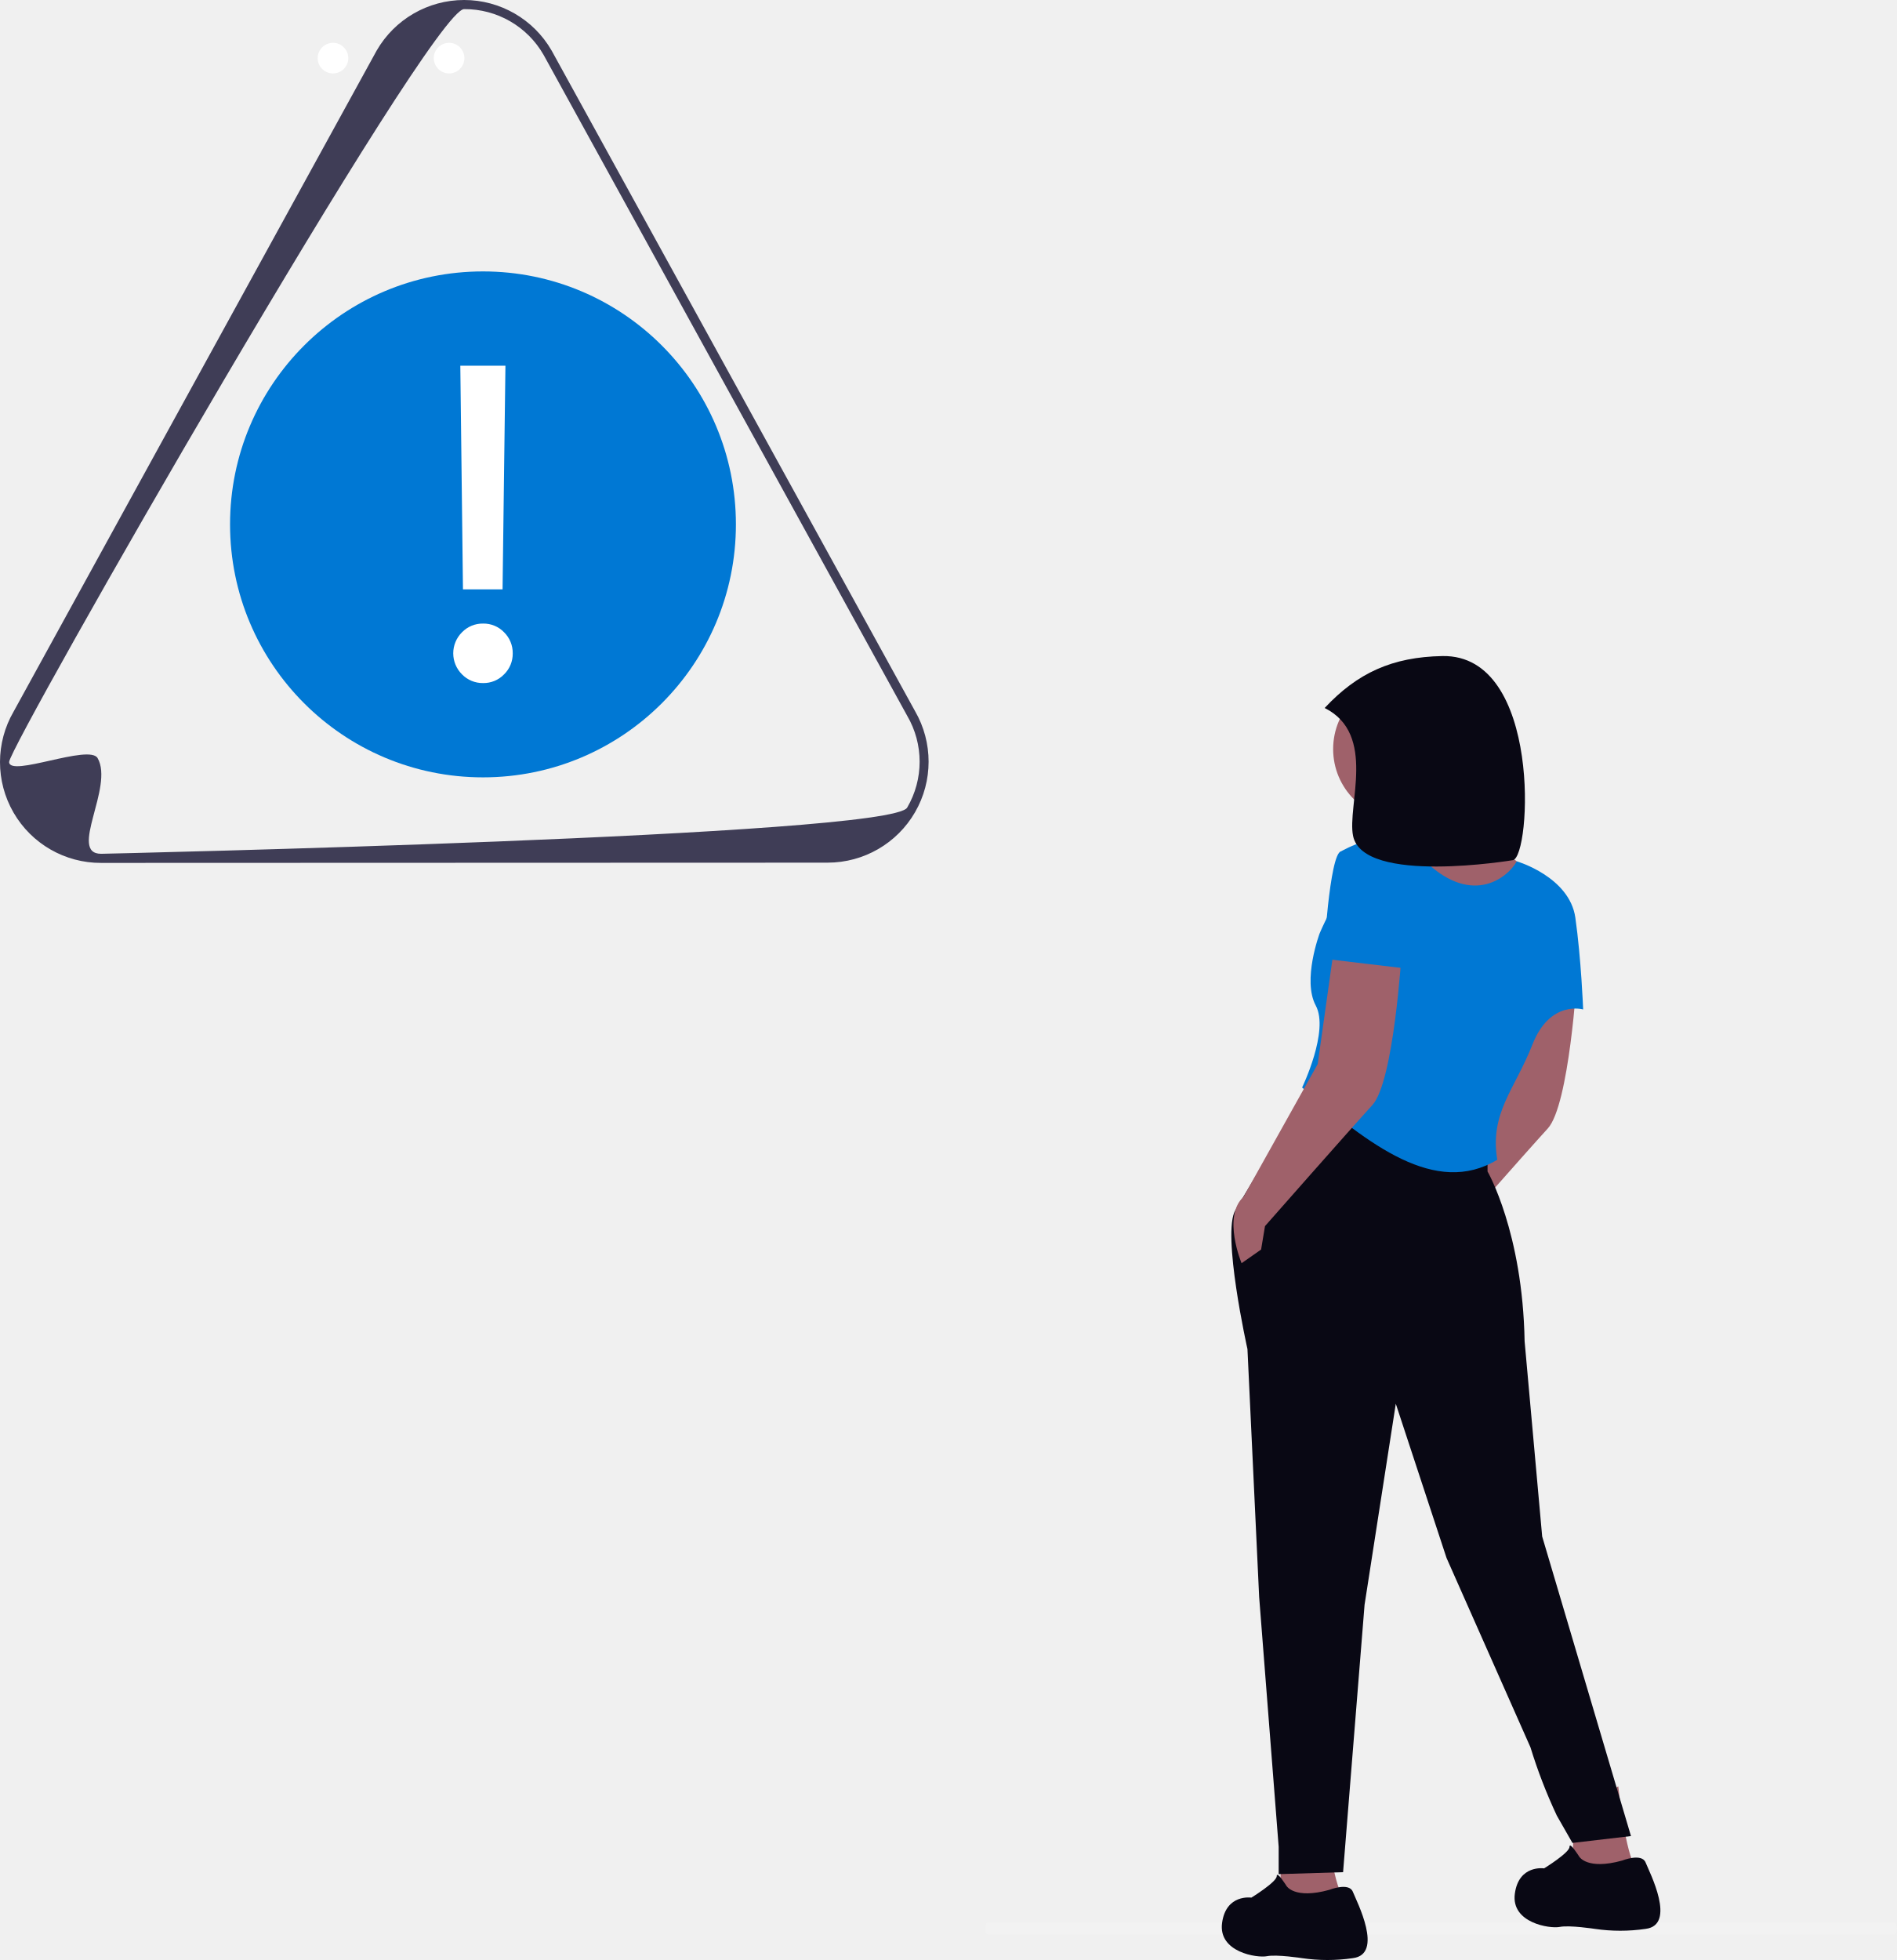
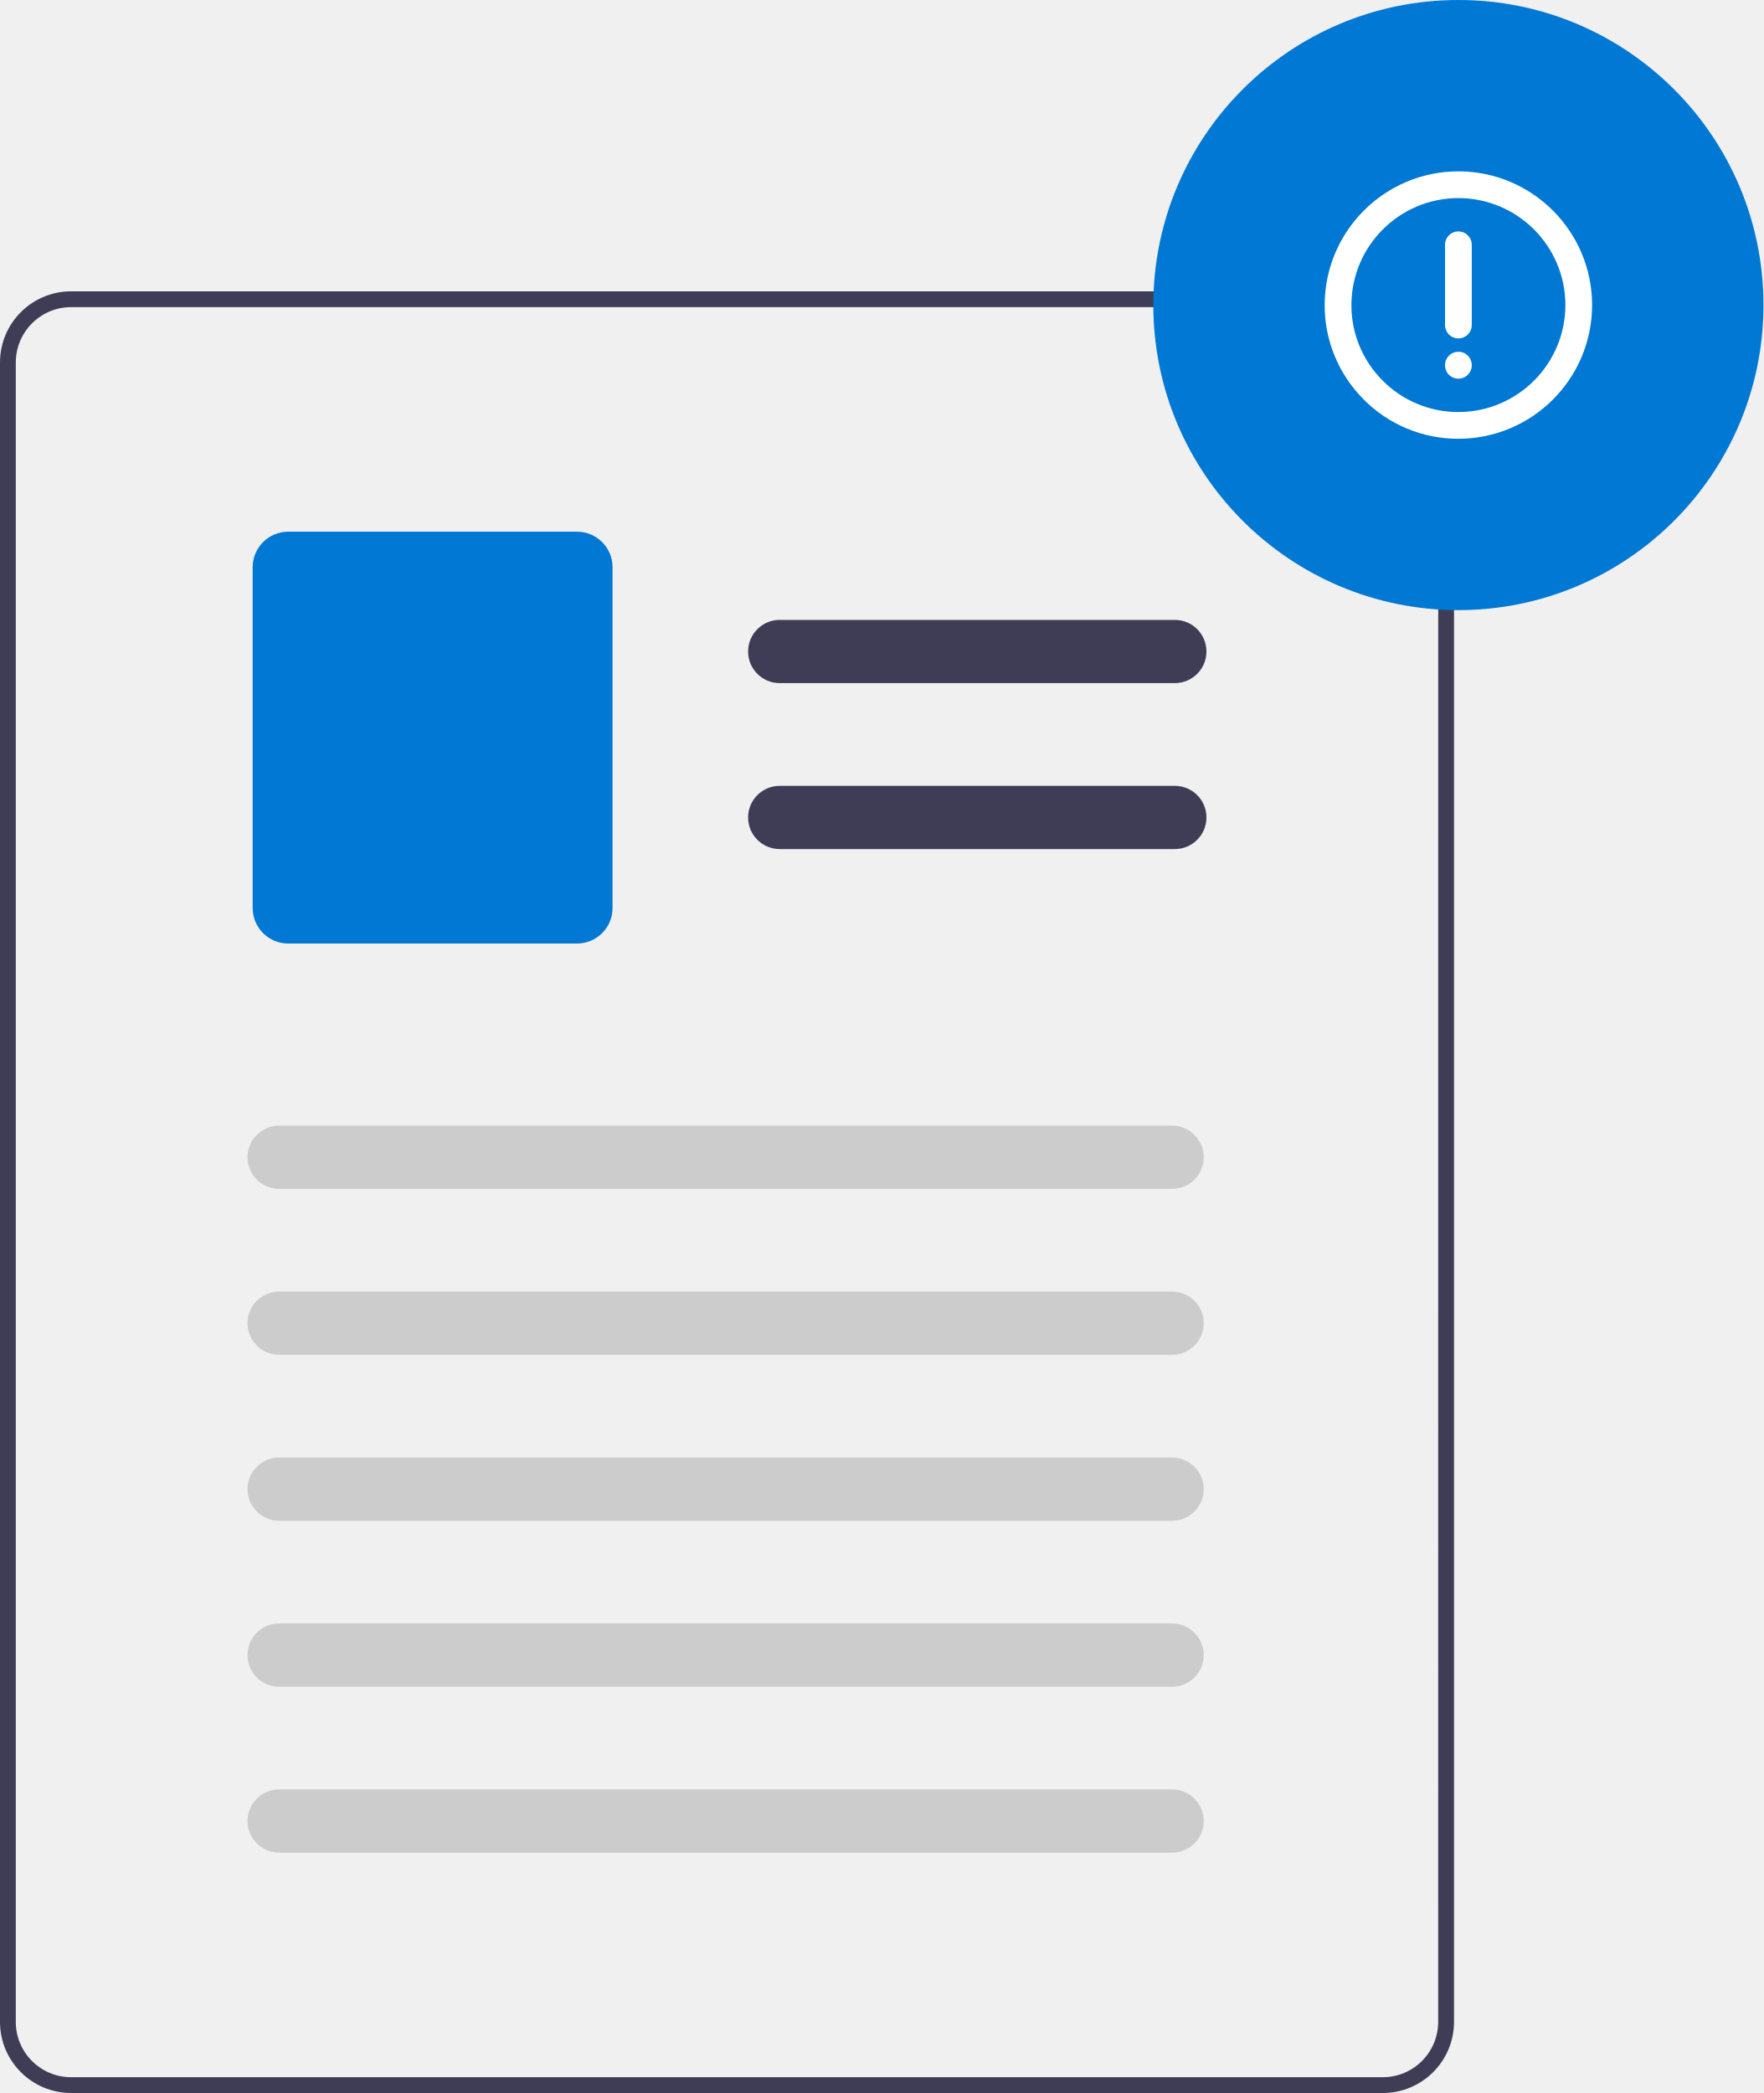
- <svg xmlns="http://www.w3.org/2000/svg" viewBox="0 0 774.305 799.978">
-   <g transform="translate(-480.785 -126.107)">
-     <path d="M372.058,436.637c-.054,1.211-.436,2.052-.837,2.052H.828c-.389,0-.75-.816-.812-1.988-.08-1.5.3-2.791.775-2.791H371.283C371.752,433.91,372.125,435.159,372.058,436.637Z" transform="translate(883.025 476.924)" fill="#f2f2f2" />
-     <circle cx="6.243" cy="6.243" r="6.243" transform="translate(610.472 143.589)" fill="#fff" />
-     <circle cx="6.243" cy="6.243" r="6.243" transform="translate(634.171 143.589)" fill="#fff" />
-     <circle cx="6.243" cy="6.243" r="6.243" transform="translate(657.865 143.589)" fill="#fff" />
-     <g transform="translate(979.538 393.873)">
-       <path d="M290.3,427.631l-7.171,50.991L252.856,532.8c-8.769,7.967-.8,27.09-.8,27.09l7.966-5.574,1.594-9.561s35.057-39.837,43.821-49.4,11.952-62.145,11.952-62.145Z" transform="translate(-172.367 -302.527)" fill="#9f616a" />
-       <path d="M230.32,718.909s-1.594,18.325-.8,23.105,24.7-.8,24.7-.8c-3.984-7.967-6.375-31.869-6.375-31.869Z" transform="translate(-85.997 -248.008)" fill="#9f616a" />
-       <path d="M331.191,721.752s-2.39,25.5-1.594,30.276,24.7-.8,24.7-.8c-3.984-7.967-6.375-31.87-6.375-31.87Z" transform="translate(-305.585 -246.069)" fill="#9f616a" />
-       <ellipse cx="28.979" cy="28.979" rx="28.979" ry="28.979" transform="translate(45.453 8.996)" fill="#9f616a" />
-       <path d="M256.4,381.062c4.781,6.375,2.39,17.529,2.39,17.529s48.6,56.575,57.366,56.575,7.171-39.838,7.171-39.838S310.576,400.194,303.405,397s-19.919-37.447-19.919-37.447S251.616,374.687,256.4,381.062Z" transform="translate(-186.968 -315.7)" fill="#9f616a" />
-       <path d="M263.172,468.362l-31.187,52.389c-5.691,9.365,4.9,56.765,4.9,56.765L241.661,678.7l7.967,101.957v11.154l26.292-.8,8.769-109.128,12.748-82.064,20.715,62.94,34.259,77.283a211.817,211.817,0,0,0,10.758,27.873l6.375,11.154,23.9-2.793L357.194,654l-7.17-79.671c-.8-44.617-15.134-69.316-15.134-69.316v-9.561Z" transform="translate(-226.411 -294.644)" fill="#090814" />
-       <path d="M246.644,734.114s-3.984-6.375-3.984-3.984S232.3,738.9,232.3,738.9s-10.358-1.594-11.952,10.358S234.692,763.6,238.675,762.8s14.342.8,14.342.8a71.1,71.1,0,0,0,20.715,0c12.748-1.594,1.594-23.105,0-27.09s-9.561-.8-9.561-.8C249.831,739.69,246.644,734.114,246.644,734.114Z" transform="translate(-100.728 -244.09)" fill="#090814" />
-       <path d="M346.777,744.124s-3.984-6.373-3.984-3.984-10.358,8.769-10.358,8.769-10.358-1.594-11.952,10.358,14.342,14.342,18.325,13.544,14.342.8,14.342.8a71.1,71.1,0,0,0,20.715,0c12.748-1.594,1.594-23.105,0-27.09s-9.561-.8-9.561-.8C349.964,749.7,346.777,744.124,346.777,744.124Z" transform="translate(-320.372 -242.154)" fill="#090814" />
-       <path d="M295.259,392.387c-19.919-20.715-41.43,31.073-41.43,31.073s-7.171,19.122-1.594,29.48-5.577,33.463-5.577,33.463c27.285,23.227,54.475,44.695,79.674,29.48-3.187-19.122,7.171-28.682,14.342-47.007s20.715-14.342,20.715-14.342-.8-20.715-3.187-37.447-23.9-23.013-23.9-23.013C330.4,401.08,315.178,413.1,295.259,392.387Z" transform="translate(-213.878 -310.294)" fill="#0078d4" />
-       <path d="M350.3,419.631l-7.171,50.991L312.856,524.8c-8.769,7.967-.8,27.09-.8,27.09l7.966-5.574,1.594-9.561s35.057-39.838,43.821-49.4,11.952-62.145,11.952-62.145Z" transform="translate(-303.982 -304.076)" fill="#9f616a" />
-       <path d="M306.933,434.238l33.463,3.984s2.39-39.037-2.663-48.8-23.63.99-23.63.99C309.324,391.214,306.933,434.238,306.933,434.238Z" transform="translate(-265.391 -310.715)" fill="#0078d4" />
-       <path d="M266.567,344.011c21.431,10.711,9.066,39.956,11.6,52.227,4.143,20.1,65.236,9.885,65.236,9.885,7.433-1.337,11.963-84.033-28.743-83.307C294.137,323.188,279.94,329.7,266.567,344.011Z" transform="translate(-224.577 -322.812)" fill="#090814" />
-     </g>
-     <g transform="translate(480.785 126.107)">
-       <path d="M407.949,579.206l-296.571.1A41.125,41.125,0,0,1,75.665,517.5L223.856,247.726a41.215,41.215,0,0,1,71.386-.025l148.4,269.7a41.214,41.214,0,0,1-35.69,61.8h0ZM73.813,538.1c0,6.442,32.725-7.44,36.115-1.572,6.782,11.736-12.107,39.062,1.448,39.057,0,0,322.261-7.12,329.035-18.861a37.111,37.111,0,0,0-.014-37.495L292,249.529a37.1,37.1,0,0,0-32.458-18.7c-13.549,0-185.729,300.833-185.73,307.277h0Z" transform="translate(-70.085 -227.107)" fill="#3f3d56" />
-       <g transform="translate(93.908 110.78)">
-         <circle cx="103.25" cy="103.25" r="103.25" fill="#0078d4" />
-         <path d="M13.347,7.97,12.264-83.3H30.682L29.508,7.97Zm8.216,38.255a11.746,11.746,0,0,1-8.622-3.566,12.1,12.1,0,0,1,0-17.154,11.746,11.746,0,0,1,8.622-3.566,11.6,11.6,0,0,1,8.577,3.566,11.822,11.822,0,0,1,3.521,8.622A11.716,11.716,0,0,1,30.14,42.66,11.6,11.6,0,0,1,21.563,46.226Z" transform="translate(81.734 121.789)" fill="#fff" />
-       </g>
-     </g>
+ <svg xmlns="http://www.w3.org/2000/svg" viewBox="0 0 606.627 720">
+   <g transform="translate(-656.687 -180)">
+     <path d="M797.411,247.279A24.721,24.721,0,0,0,774.8,232.154H323.562A24.474,24.474,0,0,0,299.1,256.615V827.478a24.474,24.474,0,0,0,24.461,24.461H774.82a24.493,24.493,0,0,0,24.461-24.461V256.615a24.029,24.029,0,0,0-1.854-9.335Zm-3.578,580.2A19.052,19.052,0,0,1,774.8,846.506H323.562a19.031,19.031,0,0,1-19.029-19.02V256.618a19.055,19.055,0,0,1,19.029-19.029H774.82a19.123,19.123,0,0,1,17.663,11.97,21.058,21.058,0,0,1,.715,2.147,18.872,18.872,0,0,1,.651,4.912Z" transform="translate(357.587 48.061)" fill="#3f3d56" />
+     <path d="M578.54,312.161H442.619a10.874,10.874,0,1,1,0-21.748H578.54a10.874,10.874,0,1,1,0,21.748Z" transform="translate(482.289 102.833)" fill="#3f3d56" />
+     <path d="M578.54,341.585H442.619a10.874,10.874,0,0,1,0-21.748H578.54a10.874,10.874,0,1,1,0,21.748Z" transform="translate(482.289 130.495)" fill="#3f3d56" />
+     <path d="M455.465,416.457h-99.33A12.247,12.247,0,0,1,343.9,404.223V287.006a12.247,12.247,0,0,1,12.234-12.234h99.33A12.247,12.247,0,0,1,467.7,287.006V404.223a12.247,12.247,0,0,1-12.235,12.234Z" transform="translate(399.704 88.128)" fill="#0078d4" />
+     <path d="M661.041,401.835H353.861a10.874,10.874,0,1,1,0-21.748h307.18a10.874,10.874,0,0,1,0,21.748Z" transform="translate(398.846 187.138)" fill="#ccc" />
+     <path d="M661.041,431.258H353.861a10.874,10.874,0,0,1,0-21.748h307.18a10.874,10.874,0,1,1,0,21.748Z" transform="translate(398.846 214.8)" fill="#ccc" />
+     <path d="M661.041,460.682H353.861a10.874,10.874,0,0,1,0-21.748h307.18a10.874,10.874,0,1,1,0,21.748Z" transform="translate(398.846 242.462)" fill="#ccc" />
+     <path d="M661.041,490.106H353.861a10.874,10.874,0,0,1,0-21.748h307.18a10.874,10.874,0,1,1,0,21.748Z" transform="translate(398.846 270.125)" fill="#ccc" />
+     <path d="M661.041,519.53H353.861a10.874,10.874,0,1,1,0-21.748h307.18a10.874,10.874,0,0,1,0,21.748Z" transform="translate(398.846 297.787)" fill="#ccc" />
+     <circle cx="104.941" cy="104.941" r="104.941" transform="translate(1053.432 180)" fill="#0078d4" />
+     <path d="M-9376.528,4744.525A45.726,45.726,0,0,1-9390,4712a46.058,46.058,0,0,1,46.009-46A46.054,46.054,0,0,1-9298,4712a46.048,46.048,0,0,1-45.991,46A45.7,45.7,0,0,1-9376.528,4744.525ZM-9380.8,4712a36.555,36.555,0,0,0,10.777,26.016,36.6,36.6,0,0,0,26.029,10.786,36.842,36.842,0,0,0,36.8-36.8,36.842,36.842,0,0,0-36.8-36.8A36.844,36.844,0,0,0-9380.8,4712Zm32.2,20.716v-.043a4.6,4.6,0,0,1,4.608-4.6,4.6,4.6,0,0,1,4.595,4.6v.043a4.6,4.6,0,0,1-4.595,4.606A4.6,4.6,0,0,1-9348.6,4732.721Zm0-13.843v-27.6a4.6,4.6,0,0,1,4.608-4.6,4.6,4.6,0,0,1,4.595,4.6v27.6a4.6,4.6,0,0,1-4.595,4.606A4.6,4.6,0,0,1-9348.6,4718.878Z" transform="translate(10502.373 -4427.06)" fill="#fff" />
  </g>
</svg>
